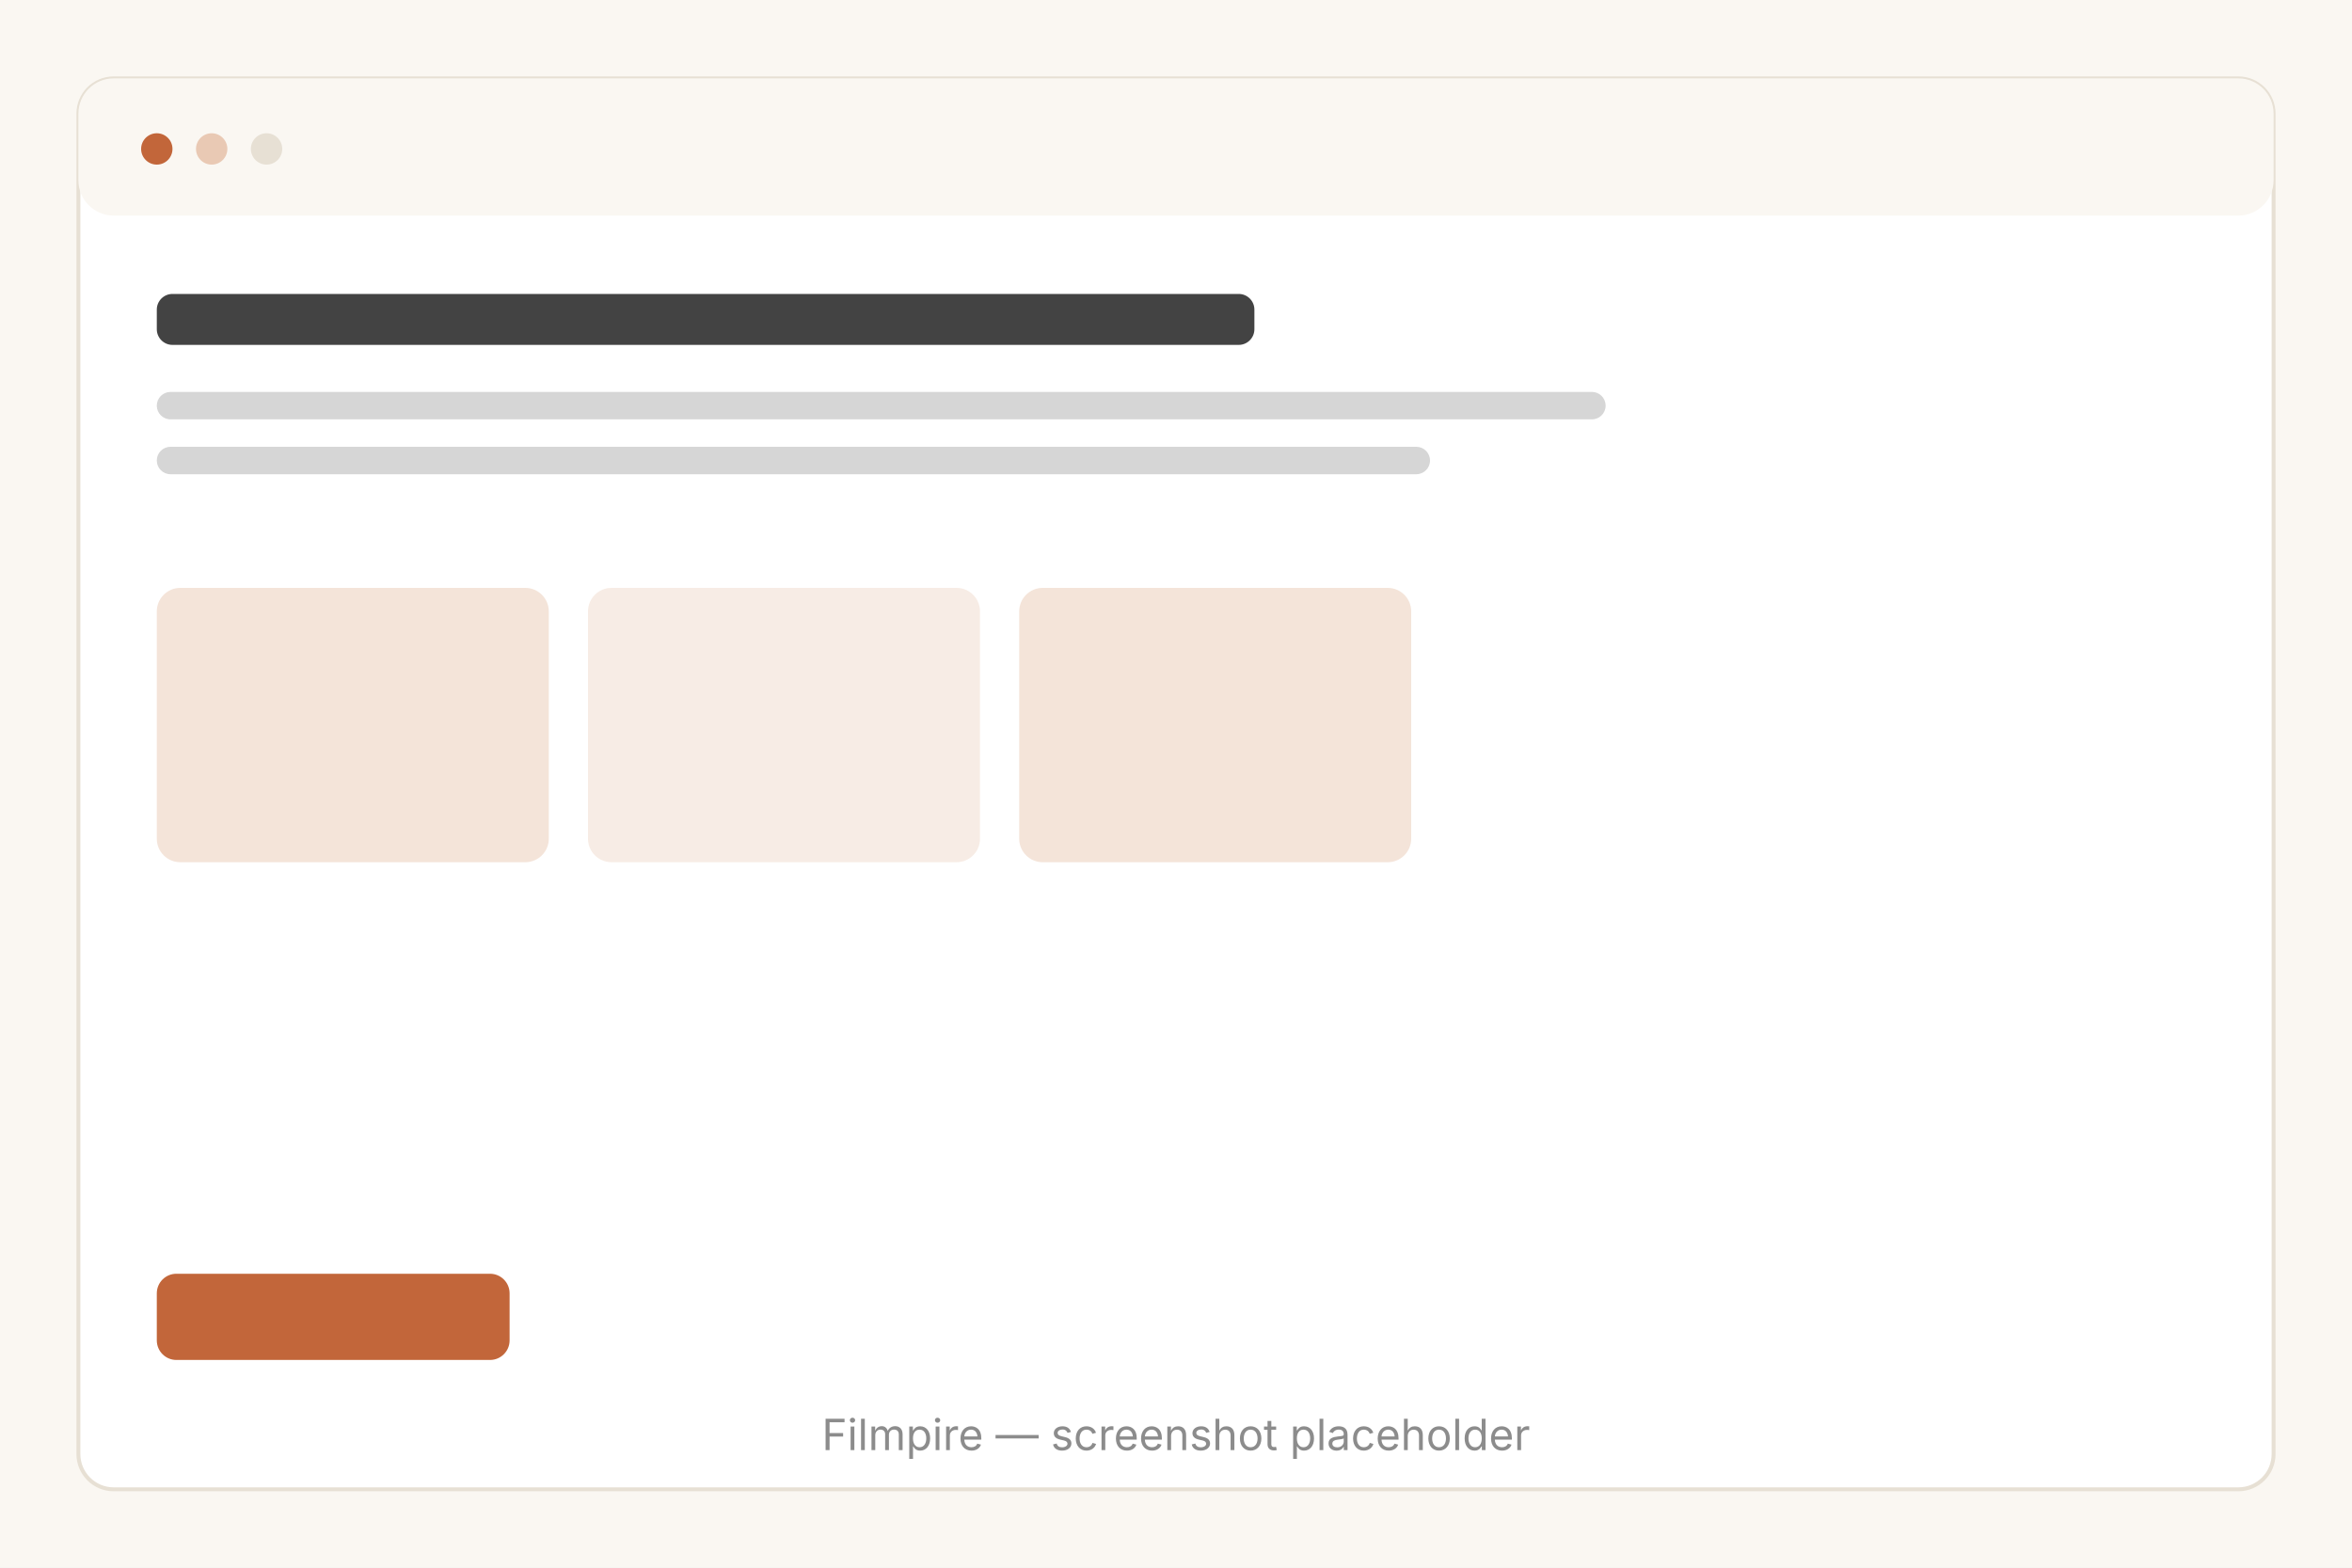
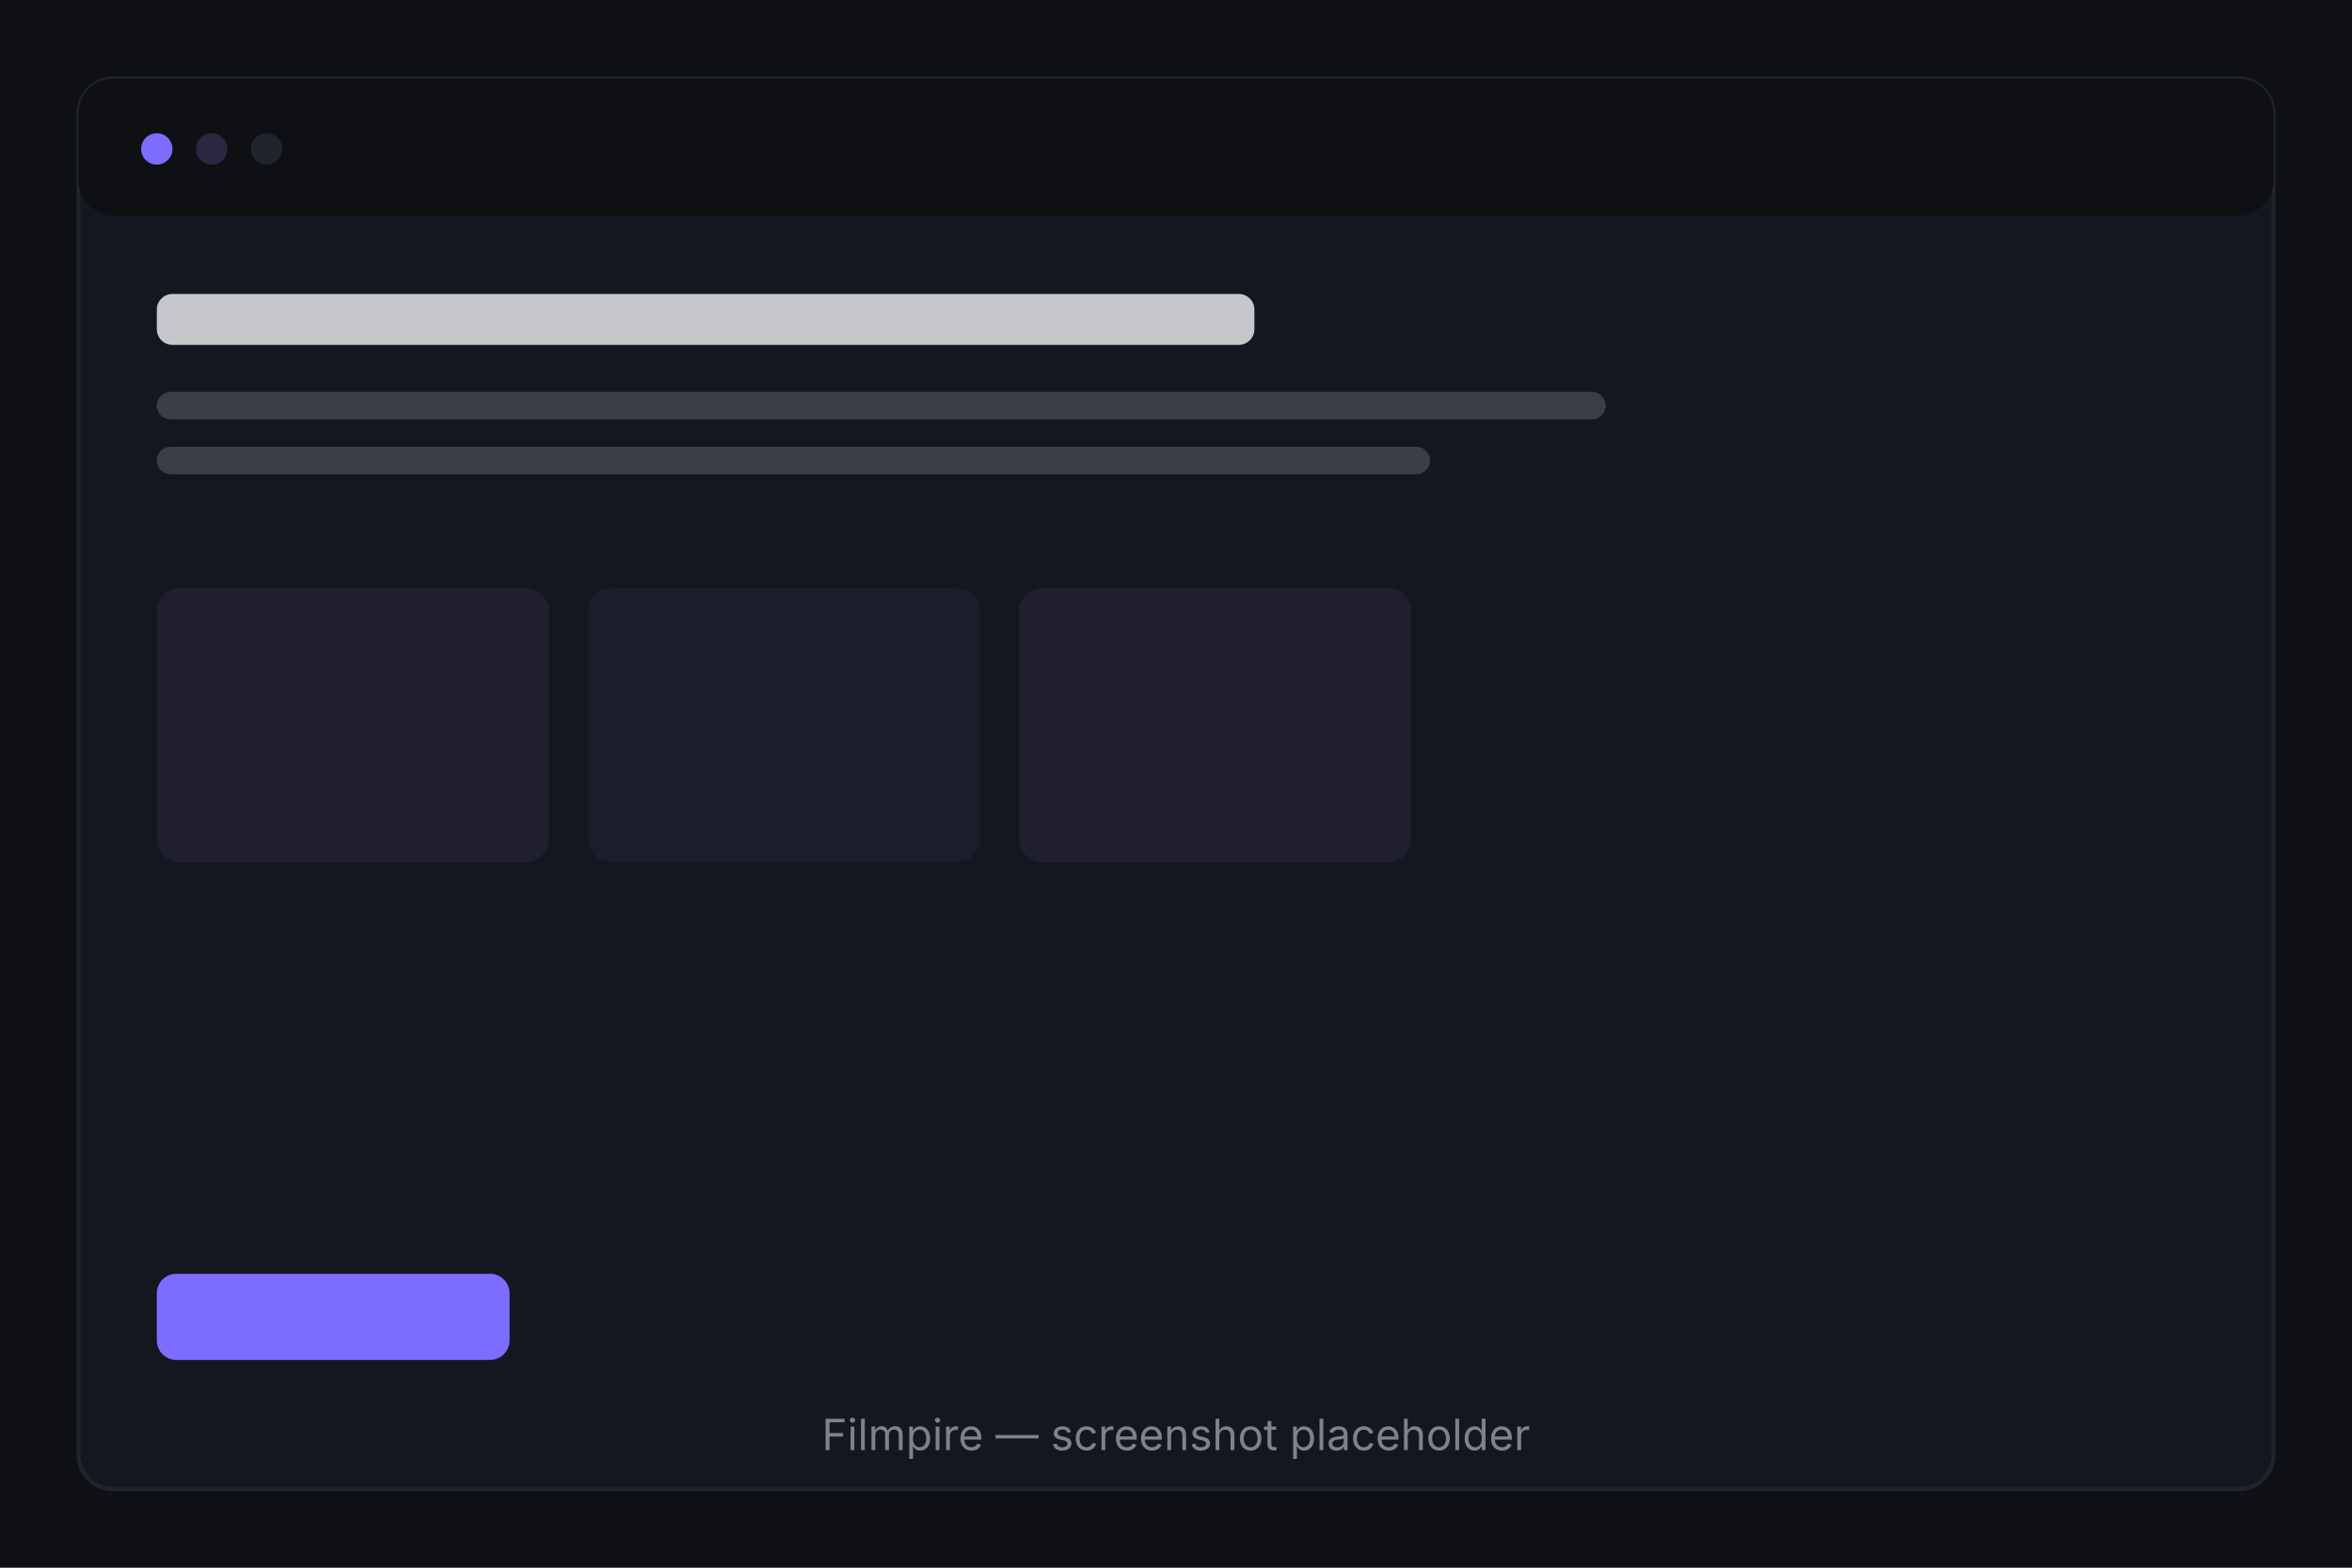
<svg xmlns="http://www.w3.org/2000/svg" width="1200" height="800" viewBox="0 0 1200 800" role="img" aria-label="Filmpire placeholder">
-   <rect width="1200" height="800" fill="#faf7f2" />
-   <rect x="40" y="40" width="1120" height="720" rx="18" fill="#ffffff" stroke="#e7e0d4" stroke-width="2" />
-   <rect x="40" y="40" width="1120" height="70" rx="18" fill="#faf7f2" />
-   <circle cx="80" cy="76" r="8" fill="#c2663a" />
-   <circle cx="108" cy="76" r="8" fill="#e9c9b4" />
-   <circle cx="136" cy="76" r="8" fill="#e7e0d4" />
-   <rect x="80" y="150" width="560" height="26" rx="8" fill="#1a1a1a" opacity="0.82" />
-   <rect x="80" y="200" width="739.2" height="14" rx="7" fill="#1a1a1a" opacity="0.18" />
-   <rect x="80" y="228" width="649.6" height="14" rx="7" fill="#1a1a1a" opacity="0.18" />
-   <rect x="80" y="300" width="200" height="140" rx="12" fill="#e9c9b4" opacity="0.5" />
-   <rect x="300" y="300" width="200" height="140" rx="12" fill="#e9c9b4" opacity="0.35" />
-   <rect x="520" y="300" width="200" height="140" rx="12" fill="#e9c9b4" opacity="0.5" />
-   <rect x="80" y="650" width="180" height="44" rx="10" fill="#c2663a" />
-   <text x="600" y="740" text-anchor="middle" font-family="Inter, sans-serif" font-size="22" fill="#1a1a1a" opacity="0.5">Filmpire — screenshot placeholder</text>
+   <rect width="1200" height="800" fill="#0e1014" />
+   <rect x="40" y="40" width="1120" height="720" rx="18" fill="#141720" stroke="#20242c" stroke-width="2" />
+   <rect x="40" y="40" width="1120" height="70" rx="18" fill="#0e1014" />
+   <circle cx="80" cy="76" r="8" fill="#7c6dff" />
+   <circle cx="108" cy="76" r="8" fill="#2a2740" />
+   <circle cx="136" cy="76" r="8" fill="#20242c" />
+   <rect x="80" y="150" width="560" height="26" rx="8" fill="#edeef0" opacity="0.82" />
+   <rect x="80" y="200" width="739.2" height="14" rx="7" fill="#edeef0" opacity="0.18" />
+   <rect x="80" y="228" width="649.6" height="14" rx="7" fill="#edeef0" opacity="0.18" />
+   <rect x="80" y="300" width="200" height="140" rx="12" fill="#2a2740" opacity="0.5" />
+   <rect x="300" y="300" width="200" height="140" rx="12" fill="#2a2740" opacity="0.35" />
+   <rect x="520" y="300" width="200" height="140" rx="12" fill="#2a2740" opacity="0.5" />
+   <rect x="80" y="650" width="180" height="44" rx="10" fill="#7c6dff" />
+   <text x="600" y="740" text-anchor="middle" font-family="Inter, sans-serif" font-size="22" fill="#edeef0" opacity="0.5">Filmpire — screenshot placeholder</text>
</svg>
